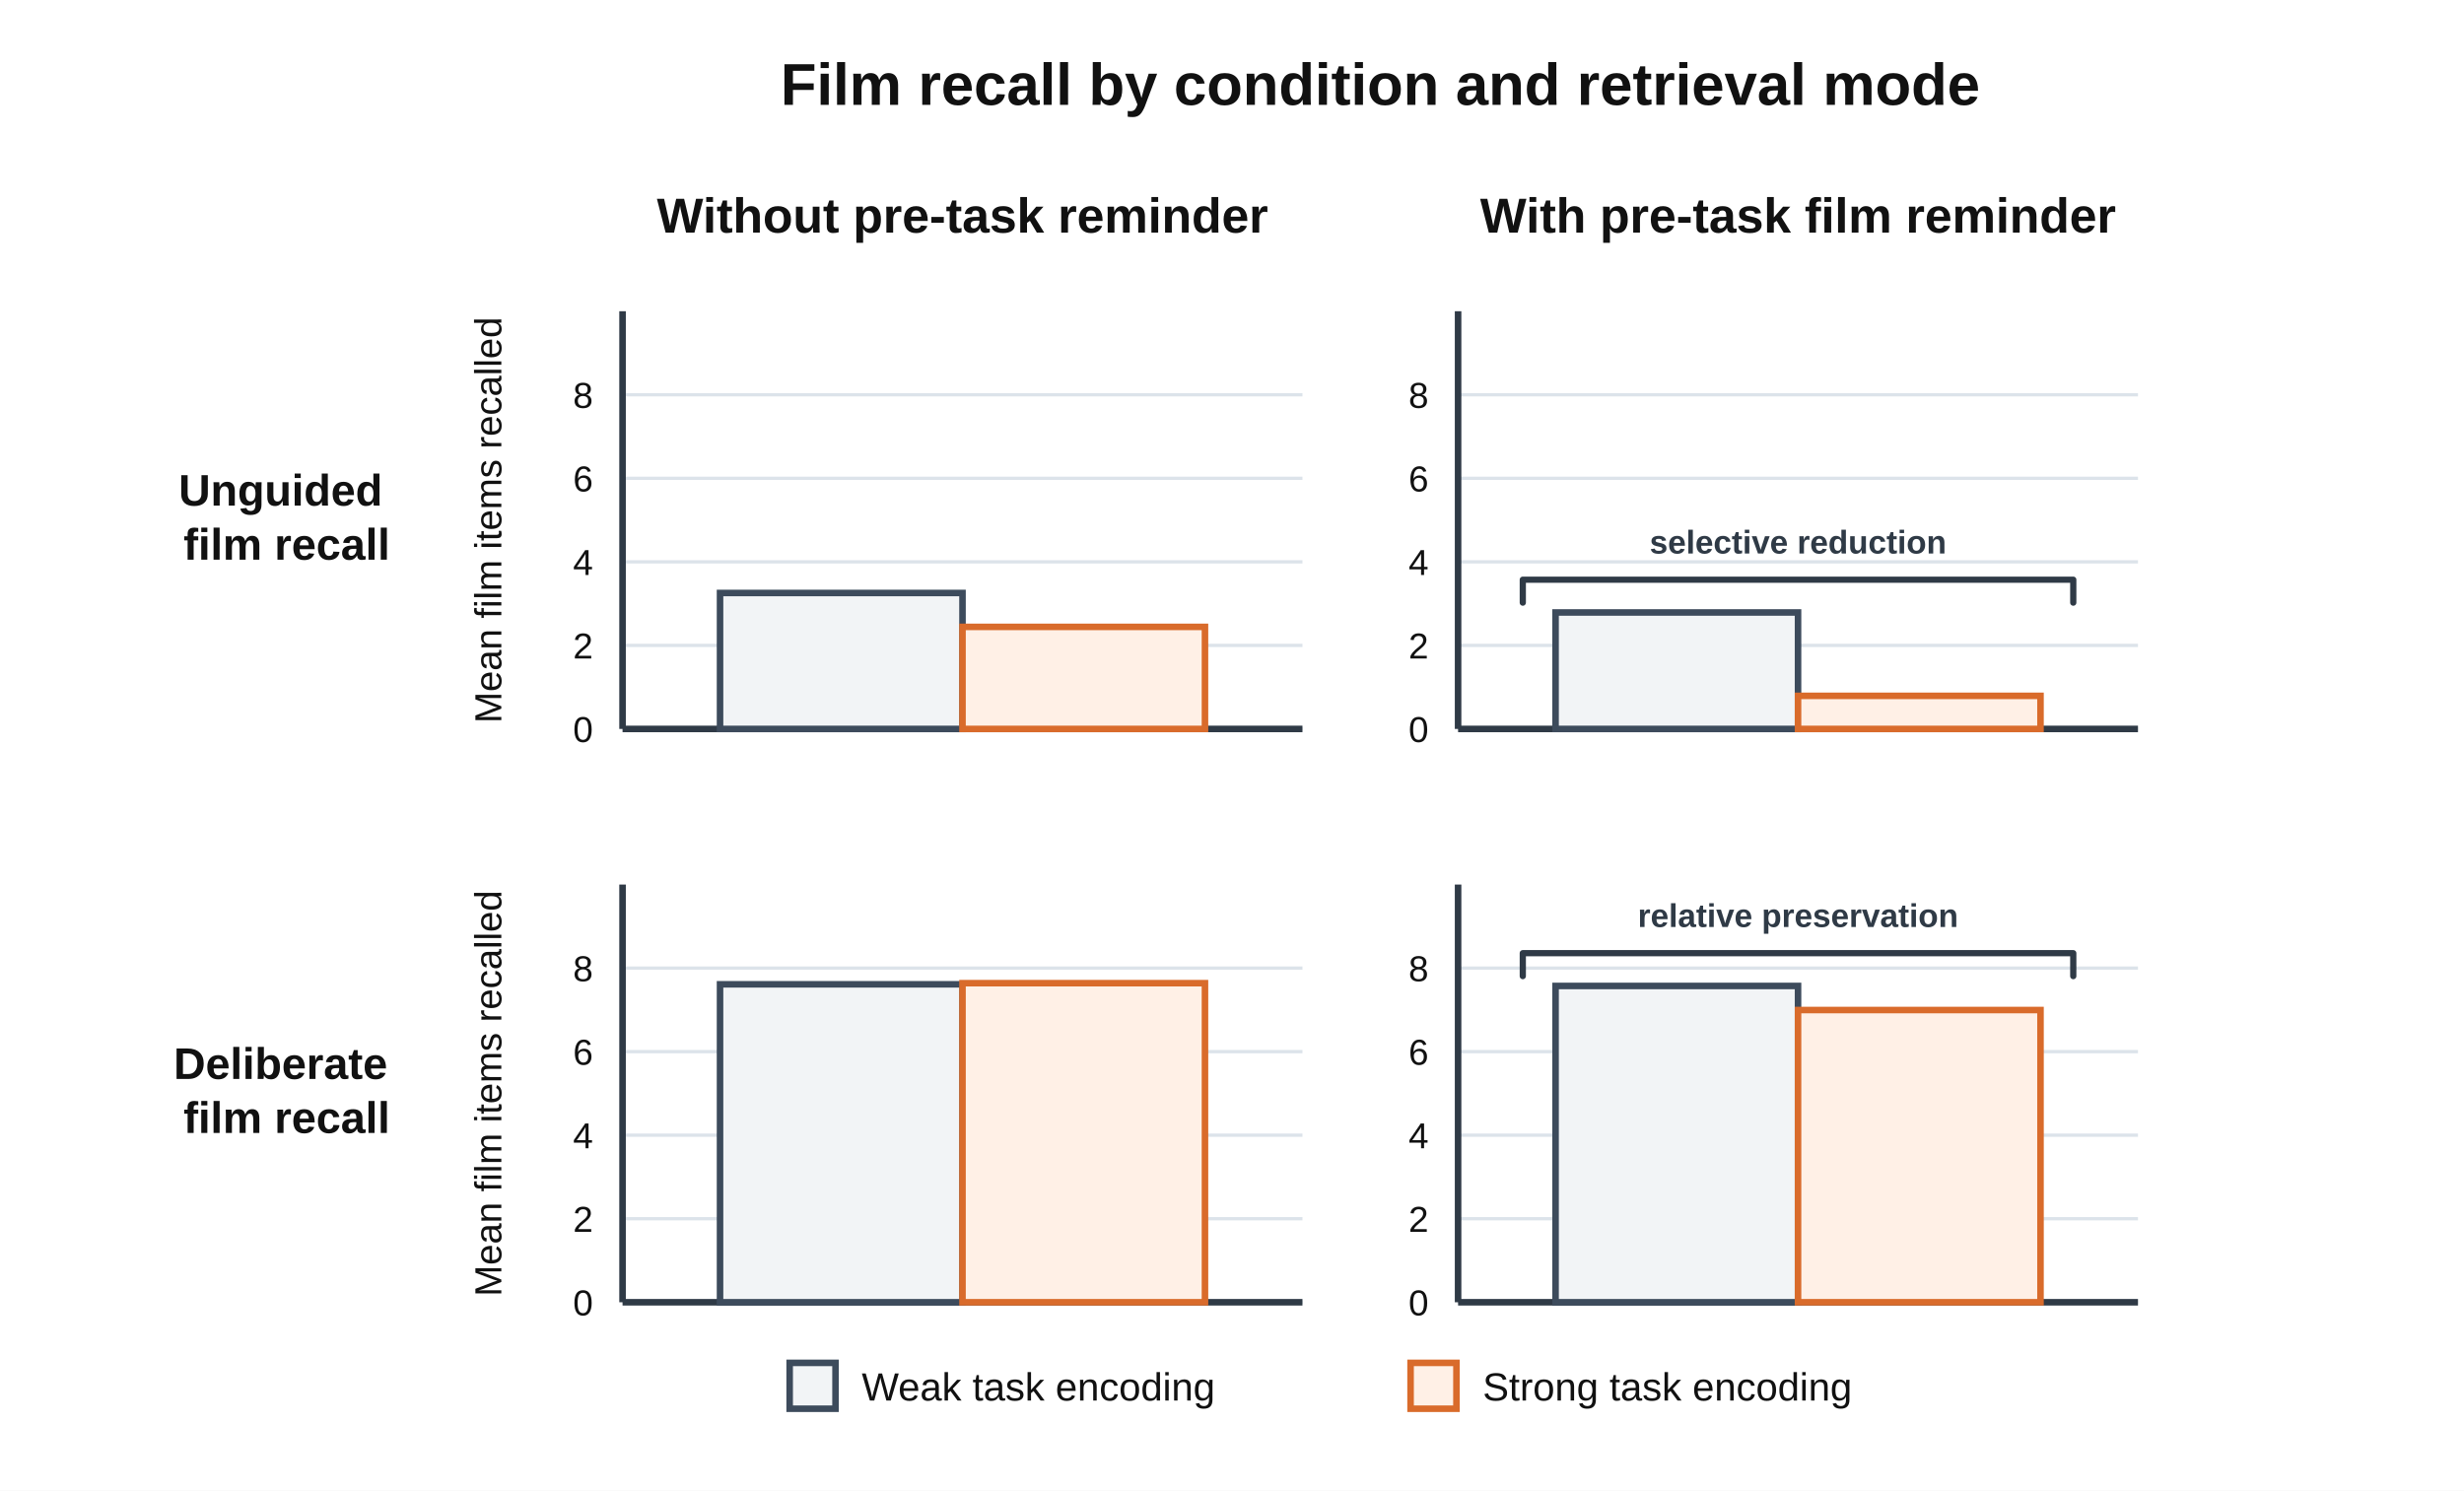
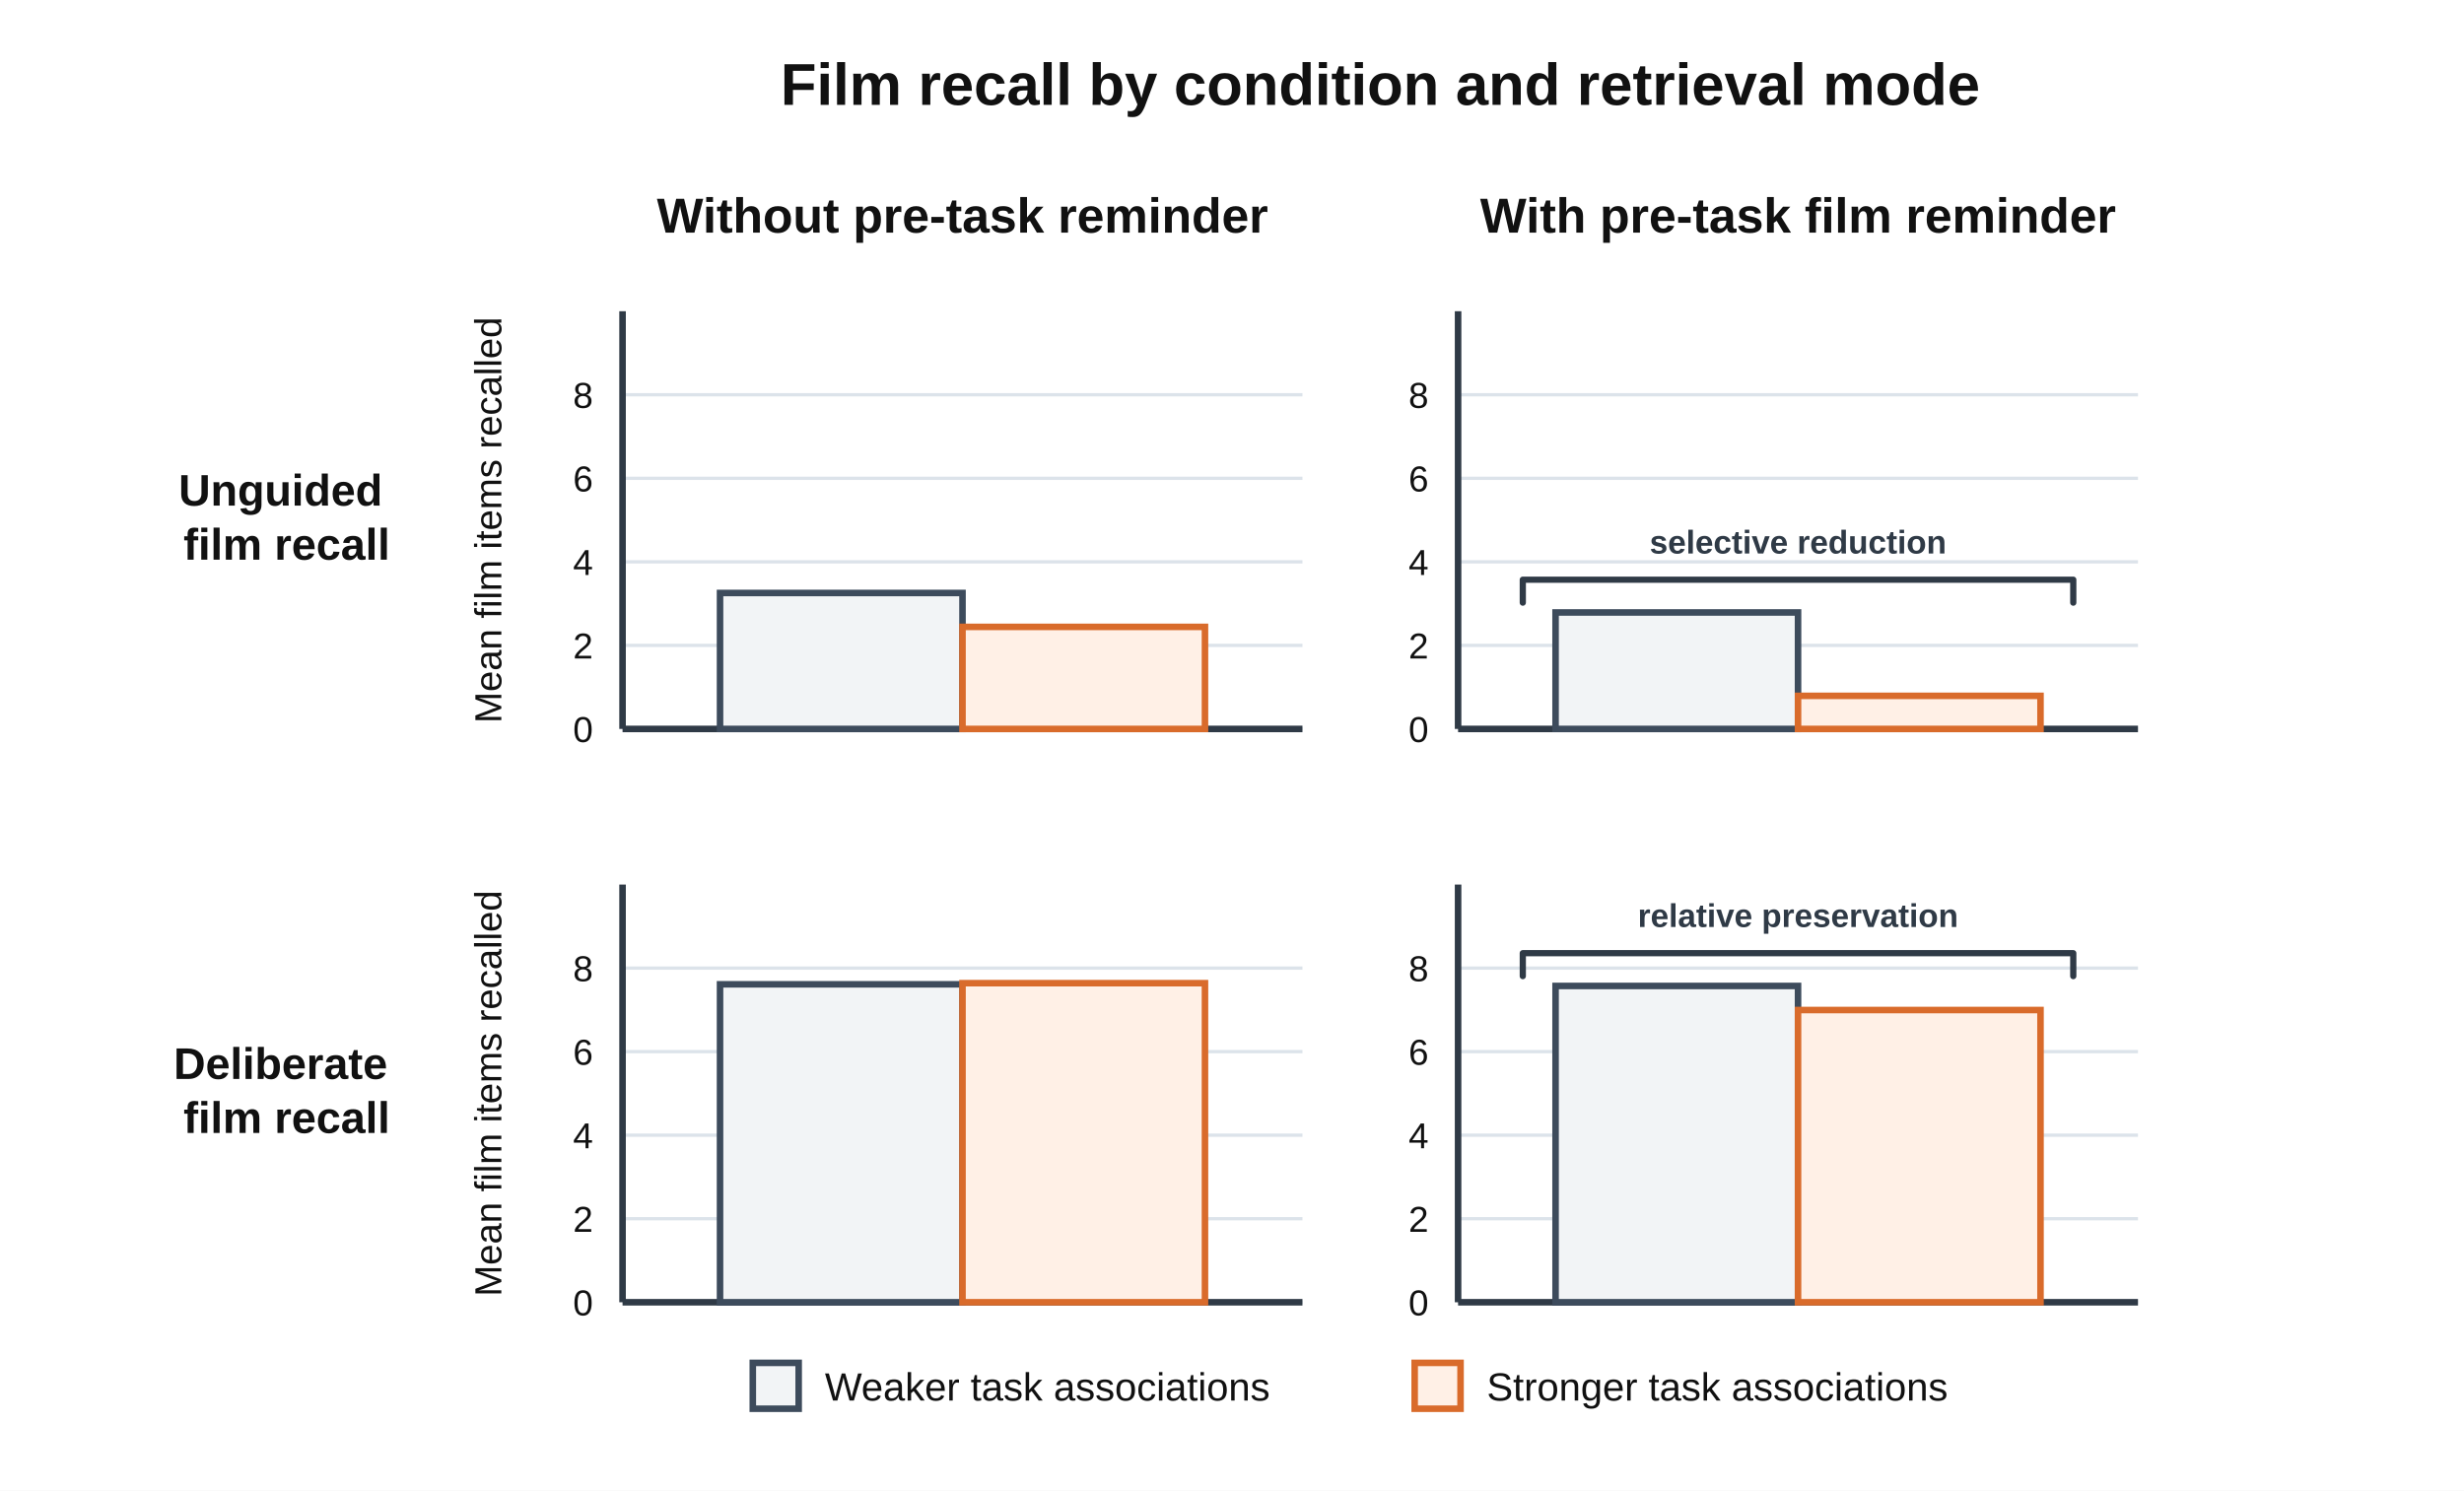
<svg xmlns="http://www.w3.org/2000/svg" width="1504" height="910" viewBox="0 0 1504 910">
  <rect width="100%" height="100%" fill="white" />
  <text x="842.5" y="64.0" font-family="Arial, Helvetica, DejaVu Sans, sans-serif" font-size="36" font-weight="bold" text-anchor="middle" fill="#111111">Film recall by condition and retrieval mode</text>
  <text x="587.5" y="142.0" font-family="Arial, Helvetica, DejaVu Sans, sans-serif" font-size="30" font-weight="bold" text-anchor="middle" fill="#111111">Without pre-task reminder</text>
  <text x="1097.5" y="142.0" font-family="Arial, Helvetica, DejaVu Sans, sans-serif" font-size="30" font-weight="bold" text-anchor="middle" fill="#111111">With pre-task film reminder</text>
  <text x="175.0" y="301.0" font-family="Arial, Helvetica, DejaVu Sans, sans-serif" font-size="27" font-weight="bold" text-anchor="middle" dominant-baseline="middle" fill="#111111">
    <tspan x="175.0" dy="0.0">Unguided</tspan>
    <tspan x="175.0" dy="33.0">film recall</tspan>
  </text>
  <text x="175.0" y="651.0" font-family="Arial, Helvetica, DejaVu Sans, sans-serif" font-size="27" font-weight="bold" text-anchor="middle" dominant-baseline="middle" fill="#111111">
    <tspan x="175.0" dy="0.0">Deliberate</tspan>
    <tspan x="175.0" dy="33.0">film recall</tspan>
  </text>
  <line x1="380.0" y1="445.0" x2="795.0" y2="445.0" stroke="#DCE3EA" stroke-width="2.0" />
  <text x="362.0" y="453.0" font-family="Arial, Helvetica, DejaVu Sans, sans-serif" font-size="22" font-weight="normal" text-anchor="end" fill="#111111">0</text>
  <line x1="380.0" y1="394.0" x2="795.0" y2="394.0" stroke="#DCE3EA" stroke-width="2.0" />
  <text x="362.0" y="402.0" font-family="Arial, Helvetica, DejaVu Sans, sans-serif" font-size="22" font-weight="normal" text-anchor="end" fill="#111111">2</text>
  <line x1="380.0" y1="343.0" x2="795.0" y2="343.0" stroke="#DCE3EA" stroke-width="2.0" />
  <text x="362.0" y="351.0" font-family="Arial, Helvetica, DejaVu Sans, sans-serif" font-size="22" font-weight="normal" text-anchor="end" fill="#111111">4</text>
  <line x1="380.0" y1="292.0" x2="795.0" y2="292.0" stroke="#DCE3EA" stroke-width="2.0" />
  <text x="362.0" y="300.0" font-family="Arial, Helvetica, DejaVu Sans, sans-serif" font-size="22" font-weight="normal" text-anchor="end" fill="#111111">6</text>
  <line x1="380.0" y1="241.0" x2="795.0" y2="241.0" stroke="#DCE3EA" stroke-width="2.0" />
  <text x="362.0" y="249.0" font-family="Arial, Helvetica, DejaVu Sans, sans-serif" font-size="22" font-weight="normal" text-anchor="end" fill="#111111">8</text>
  <line x1="380.0" y1="190.0" x2="380.0" y2="445.0" stroke="#2F3A46" stroke-width="4.0" />
  <line x1="380.0" y1="445.0" x2="795.0" y2="445.0" stroke="#2F3A46" stroke-width="4.0" />
  <rect x="439.5" y="362.0" width="148.0" height="83.0" fill="#F2F4F6" stroke="#3D4B5C" stroke-width="4.0" />
  <rect x="587.5" y="382.7" width="148.0" height="62.3" fill="#FFF0E6" stroke="#D96B2B" stroke-width="4.0" />
  <text x="0.0" y="0.0" font-family="Arial, Helvetica, DejaVu Sans, sans-serif" font-size="23" font-weight="normal" text-anchor="middle" fill="#111111" transform="translate(306.0 317.5) rotate(-90)">Mean film items recalled</text>
  <line x1="890.0" y1="445.0" x2="1305.0" y2="445.0" stroke="#DCE3EA" stroke-width="2.0" />
  <text x="872.0" y="453.0" font-family="Arial, Helvetica, DejaVu Sans, sans-serif" font-size="22" font-weight="normal" text-anchor="end" fill="#111111">0</text>
  <line x1="890.0" y1="394.0" x2="1305.0" y2="394.0" stroke="#DCE3EA" stroke-width="2.0" />
  <text x="872.0" y="402.0" font-family="Arial, Helvetica, DejaVu Sans, sans-serif" font-size="22" font-weight="normal" text-anchor="end" fill="#111111">2</text>
  <line x1="890.0" y1="343.0" x2="1305.0" y2="343.0" stroke="#DCE3EA" stroke-width="2.0" />
  <text x="872.0" y="351.0" font-family="Arial, Helvetica, DejaVu Sans, sans-serif" font-size="22" font-weight="normal" text-anchor="end" fill="#111111">4</text>
  <line x1="890.0" y1="292.0" x2="1305.0" y2="292.0" stroke="#DCE3EA" stroke-width="2.0" />
  <text x="872.0" y="300.0" font-family="Arial, Helvetica, DejaVu Sans, sans-serif" font-size="22" font-weight="normal" text-anchor="end" fill="#111111">6</text>
  <line x1="890.0" y1="241.0" x2="1305.0" y2="241.0" stroke="#DCE3EA" stroke-width="2.0" />
  <text x="872.0" y="249.0" font-family="Arial, Helvetica, DejaVu Sans, sans-serif" font-size="22" font-weight="normal" text-anchor="end" fill="#111111">8</text>
  <line x1="890.0" y1="190.0" x2="890.0" y2="445.0" stroke="#2F3A46" stroke-width="4.0" />
  <line x1="890.0" y1="445.0" x2="1305.0" y2="445.0" stroke="#2F3A46" stroke-width="4.0" />
  <rect x="949.5" y="373.9" width="148.0" height="71.1" fill="#F2F4F6" stroke="#3D4B5C" stroke-width="4.0" />
  <rect x="1097.5" y="424.8" width="148.0" height="20.2" fill="#FFF0E6" stroke="#D96B2B" stroke-width="4.0" />
  <polyline points="929.5,367.9 929.5,353.9 1265.5,353.9 1265.5,367.9" fill="none" stroke="#2F3A46" stroke-width="3.8" stroke-linecap="round" stroke-linejoin="round" />
  <text x="1097.5" y="337.9" font-family="Arial, Helvetica, DejaVu Sans, sans-serif" font-size="20" font-weight="bold" text-anchor="middle" fill="#2F3A46">selective reduction</text>
  <line x1="380.0" y1="795.0" x2="795.0" y2="795.0" stroke="#DCE3EA" stroke-width="2.0" />
  <text x="362.0" y="803.0" font-family="Arial, Helvetica, DejaVu Sans, sans-serif" font-size="22" font-weight="normal" text-anchor="end" fill="#111111">0</text>
  <line x1="380.0" y1="744.0" x2="795.0" y2="744.0" stroke="#DCE3EA" stroke-width="2.0" />
  <text x="362.0" y="752.0" font-family="Arial, Helvetica, DejaVu Sans, sans-serif" font-size="22" font-weight="normal" text-anchor="end" fill="#111111">2</text>
  <line x1="380.0" y1="693.0" x2="795.0" y2="693.0" stroke="#DCE3EA" stroke-width="2.0" />
  <text x="362.0" y="701.0" font-family="Arial, Helvetica, DejaVu Sans, sans-serif" font-size="22" font-weight="normal" text-anchor="end" fill="#111111">4</text>
  <line x1="380.0" y1="642.0" x2="795.0" y2="642.0" stroke="#DCE3EA" stroke-width="2.0" />
  <text x="362.0" y="650.0" font-family="Arial, Helvetica, DejaVu Sans, sans-serif" font-size="22" font-weight="normal" text-anchor="end" fill="#111111">6</text>
  <line x1="380.0" y1="591.0" x2="795.0" y2="591.0" stroke="#DCE3EA" stroke-width="2.0" />
  <text x="362.0" y="599.0" font-family="Arial, Helvetica, DejaVu Sans, sans-serif" font-size="22" font-weight="normal" text-anchor="end" fill="#111111">8</text>
  <line x1="380.0" y1="540.0" x2="380.0" y2="795.0" stroke="#2F3A46" stroke-width="4.0" />
  <line x1="380.0" y1="795.0" x2="795.0" y2="795.0" stroke="#2F3A46" stroke-width="4.0" />
  <rect x="439.5" y="600.9" width="148.0" height="194.1" fill="#F2F4F6" stroke="#3D4B5C" stroke-width="4.0" />
  <rect x="587.5" y="600.2" width="148.0" height="194.8" fill="#FFF0E6" stroke="#D96B2B" stroke-width="4.0" />
  <text x="0.0" y="0.0" font-family="Arial, Helvetica, DejaVu Sans, sans-serif" font-size="23" font-weight="normal" text-anchor="middle" fill="#111111" transform="translate(306.0 667.5) rotate(-90)">Mean film items recalled</text>
  <line x1="890.0" y1="795.0" x2="1305.0" y2="795.0" stroke="#DCE3EA" stroke-width="2.0" />
  <text x="872.0" y="803.0" font-family="Arial, Helvetica, DejaVu Sans, sans-serif" font-size="22" font-weight="normal" text-anchor="end" fill="#111111">0</text>
  <line x1="890.0" y1="744.0" x2="1305.0" y2="744.0" stroke="#DCE3EA" stroke-width="2.0" />
  <text x="872.0" y="752.0" font-family="Arial, Helvetica, DejaVu Sans, sans-serif" font-size="22" font-weight="normal" text-anchor="end" fill="#111111">2</text>
  <line x1="890.0" y1="693.0" x2="1305.0" y2="693.0" stroke="#DCE3EA" stroke-width="2.0" />
  <text x="872.0" y="701.0" font-family="Arial, Helvetica, DejaVu Sans, sans-serif" font-size="22" font-weight="normal" text-anchor="end" fill="#111111">4</text>
  <line x1="890.0" y1="642.0" x2="1305.0" y2="642.0" stroke="#DCE3EA" stroke-width="2.0" />
  <text x="872.0" y="650.0" font-family="Arial, Helvetica, DejaVu Sans, sans-serif" font-size="22" font-weight="normal" text-anchor="end" fill="#111111">6</text>
  <line x1="890.0" y1="591.0" x2="1305.0" y2="591.0" stroke="#DCE3EA" stroke-width="2.0" />
  <text x="872.0" y="599.0" font-family="Arial, Helvetica, DejaVu Sans, sans-serif" font-size="22" font-weight="normal" text-anchor="end" fill="#111111">8</text>
  <line x1="890.0" y1="540.0" x2="890.0" y2="795.0" stroke="#2F3A46" stroke-width="4.0" />
  <line x1="890.0" y1="795.0" x2="1305.0" y2="795.0" stroke="#2F3A46" stroke-width="4.0" />
  <rect x="949.5" y="601.9" width="148.0" height="193.1" fill="#F2F4F6" stroke="#3D4B5C" stroke-width="4.0" />
  <rect x="1097.5" y="616.6" width="148.0" height="178.4" fill="#FFF0E6" stroke="#D96B2B" stroke-width="4.0" />
  <polyline points="929.5,595.9 929.5,581.9 1265.5,581.9 1265.5,595.9" fill="none" stroke="#2F3A46" stroke-width="3.8" stroke-linecap="round" stroke-linejoin="round" />
  <text x="1097.5" y="565.9" font-family="Arial, Helvetica, DejaVu Sans, sans-serif" font-size="20" font-weight="bold" text-anchor="middle" fill="#2F3A46">relative preservation</text>
-   <rect x="482.0" y="832.0" width="28.0" height="28.0" fill="#F2F4F6" stroke="#3D4B5C" stroke-width="4.0" />
-   <text x="526.0" y="855.0" font-family="Arial, Helvetica, DejaVu Sans, sans-serif" font-size="24" font-weight="normal" text-anchor="start" fill="#111111">Weak task encoding</text>
-   <rect x="861.0" y="832.0" width="28.0" height="28.0" fill="#FFF0E6" stroke="#D96B2B" stroke-width="4.0" />
-   <text x="905.0" y="855.0" font-family="Arial, Helvetica, DejaVu Sans, sans-serif" font-size="24" font-weight="normal" text-anchor="start" fill="#111111">Strong task encoding</text>
+   <rect x="459.5" y="832.0" width="28.0" height="28.0" fill="#F2F4F6" stroke="#3D4B5C" stroke-width="4.0" />
+   <text x="503.5" y="855.0" font-family="Arial, Helvetica, DejaVu Sans, sans-serif" font-size="24" font-weight="normal" text-anchor="start" fill="#111111">Weaker task associations</text>
+   <rect x="863.5" y="832.0" width="28.0" height="28.0" fill="#FFF0E6" stroke="#D96B2B" stroke-width="4.0" />
+   <text x="907.5" y="855.0" font-family="Arial, Helvetica, DejaVu Sans, sans-serif" font-size="24" font-weight="normal" text-anchor="start" fill="#111111">Stronger task associations</text>
</svg>
